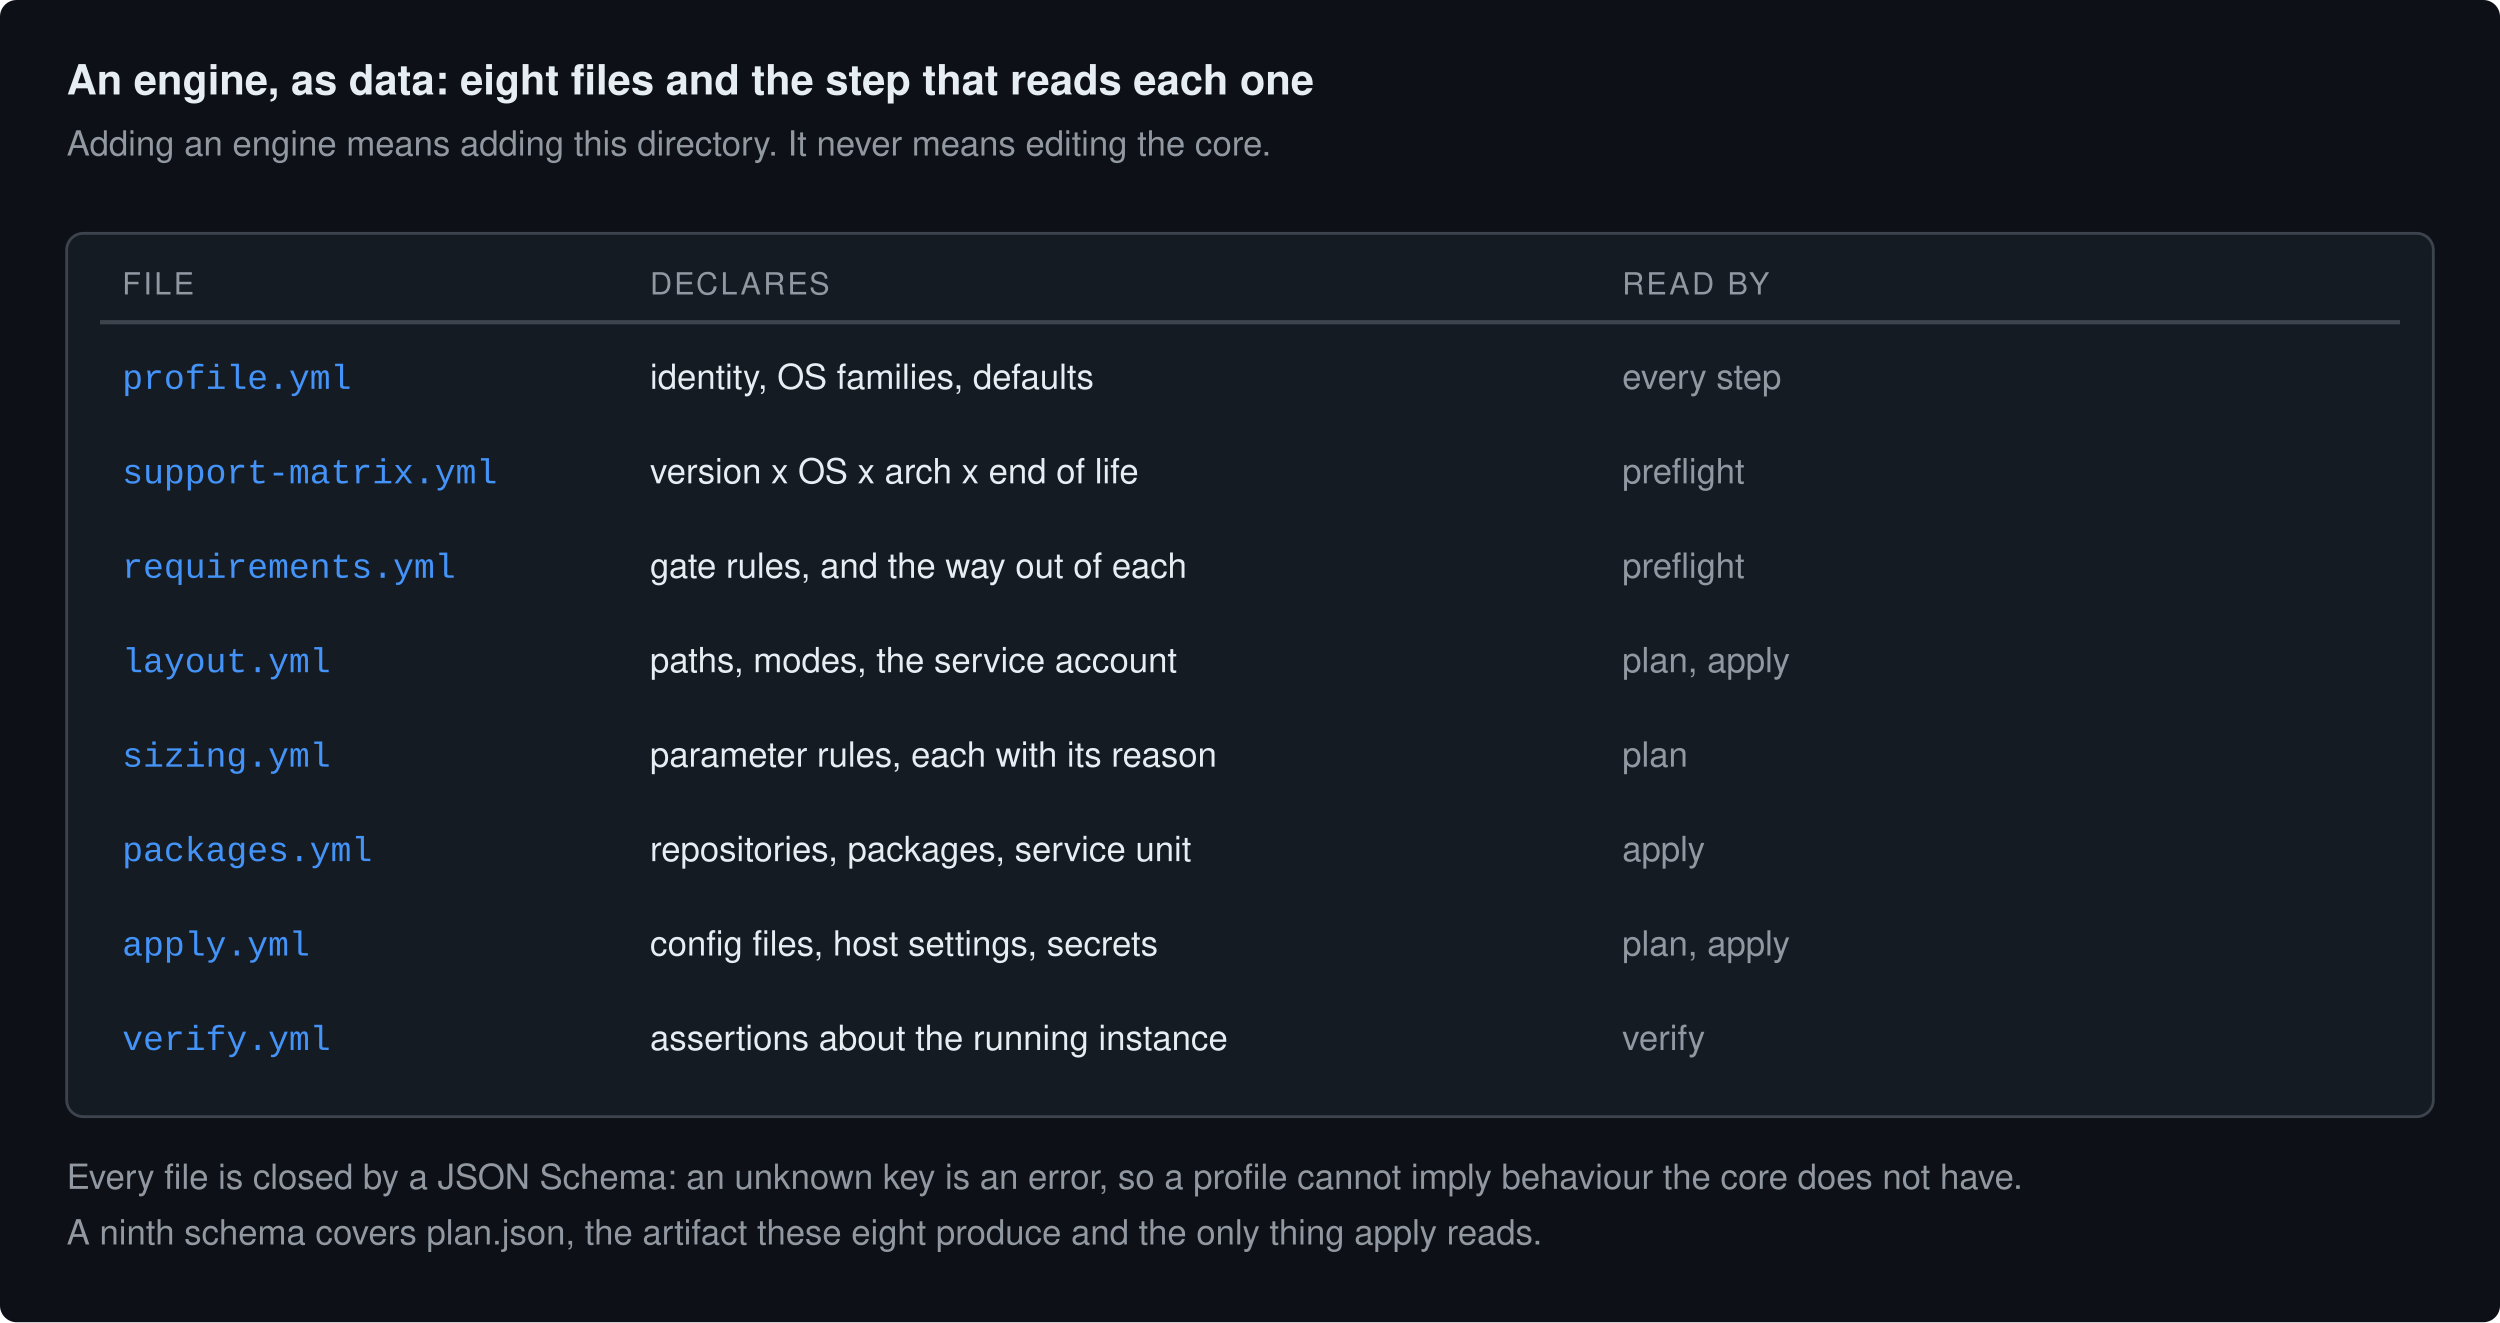
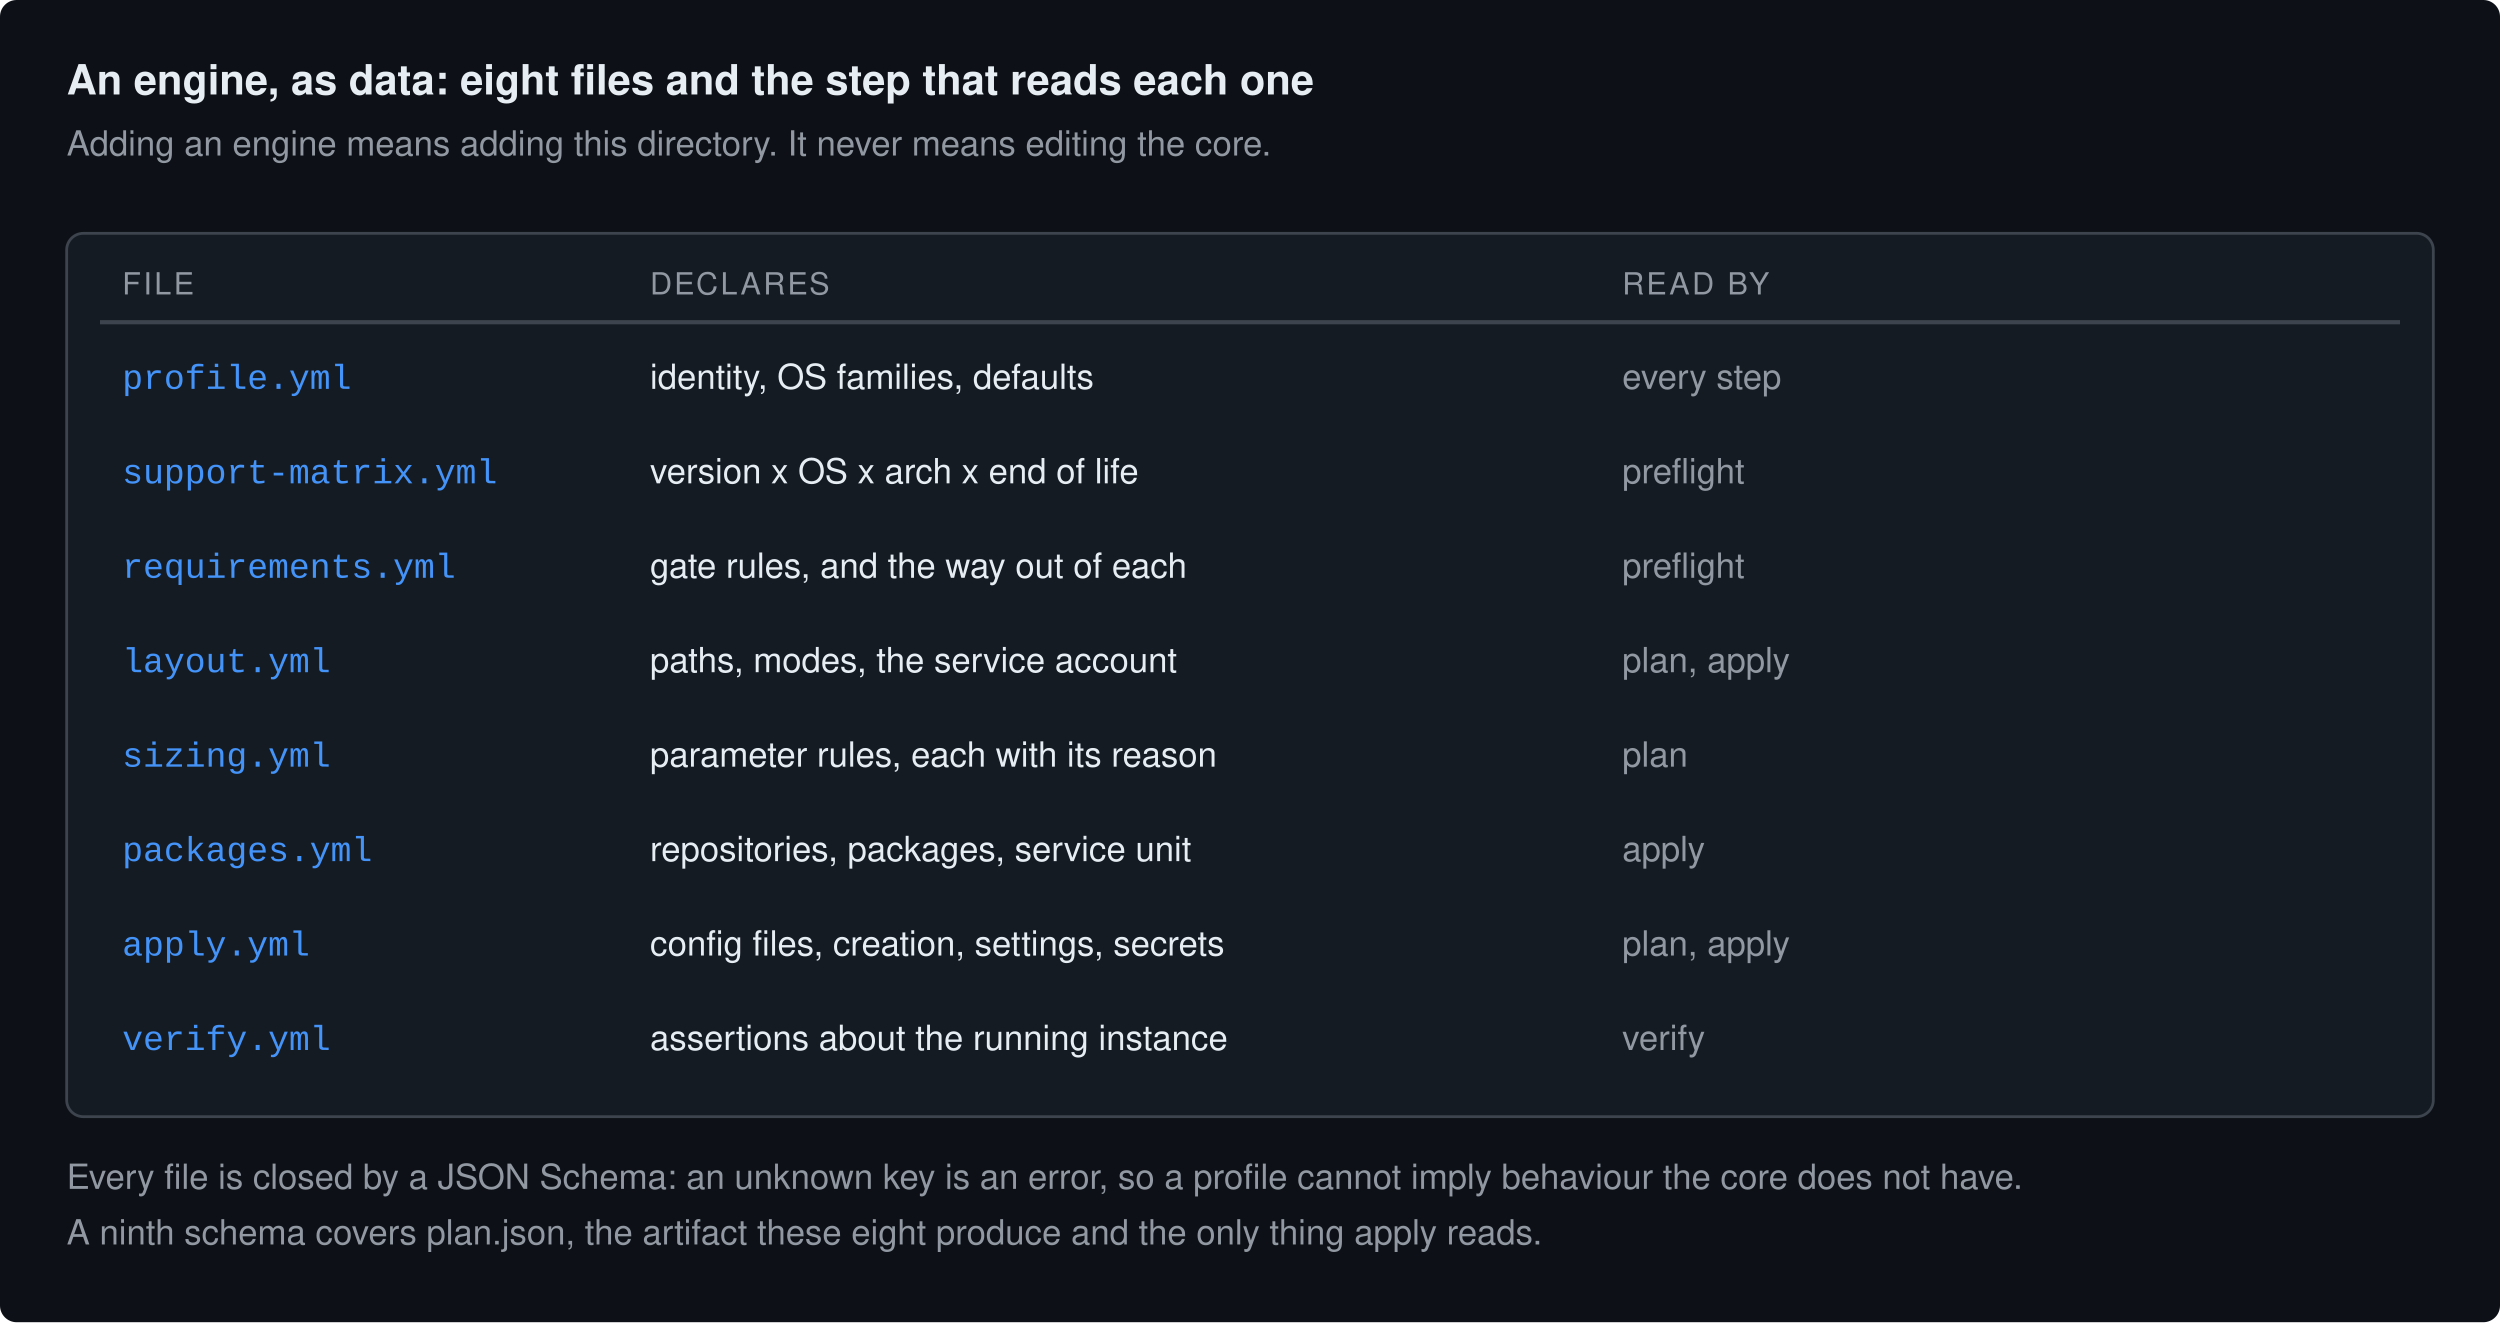
<svg xmlns="http://www.w3.org/2000/svg" width="900" height="476" viewBox="0 0 900 476" role="img">
  <defs>
    <marker id="arrow" viewBox="0 0 10 10" refX="9" refY="5" markerWidth="6" markerHeight="6" orient="auto">
      <path d="M 0 0 L 10 5 L 0 10 z" fill="context-stroke" />
    </marker>
  </defs>
  <rect x="0" y="0" width="900" height="476" rx="6" fill="#0d1117" stroke="none" stroke-width="1" />
  <text x="24.0" y="34" fill="#e6edf3" font-family="-apple-system, BlinkMacSystemFont, 'Segoe UI', Helvetica, Arial, sans-serif" font-size="15" font-weight="600" text-anchor="start" letter-spacing="normal" xml:space="preserve">An engine, as data: eight files and the step that reads each one</text>
  <text x="24.0" y="56" fill="#9198a1" font-family="-apple-system, BlinkMacSystemFont, 'Segoe UI', Helvetica, Arial, sans-serif" font-size="12.5" font-weight="normal" text-anchor="start" letter-spacing="normal" xml:space="preserve">Adding an engine means adding this directory. It never means editing the core.</text>
  <rect x="24.0" y="84.0" width="852.0" height="318.0" rx="6" fill="#151b23" stroke="#3d444d" stroke-width="1" />
  <text x="44.0" y="106.0" fill="#9198a1" font-family="-apple-system, BlinkMacSystemFont, 'Segoe UI', Helvetica, Arial, sans-serif" font-size="11" font-weight="normal" text-anchor="start" letter-spacing="0.08em" xml:space="preserve">FILE</text>
  <text x="234.0" y="106.0" fill="#9198a1" font-family="-apple-system, BlinkMacSystemFont, 'Segoe UI', Helvetica, Arial, sans-serif" font-size="11" font-weight="normal" text-anchor="start" letter-spacing="0.08em" xml:space="preserve">DECLARES</text>
  <text x="584.0" y="106.0" fill="#9198a1" font-family="-apple-system, BlinkMacSystemFont, 'Segoe UI', Helvetica, Arial, sans-serif" font-size="11" font-weight="normal" text-anchor="start" letter-spacing="0.08em" xml:space="preserve">READ BY</text>
  <line x1="36.0" y1="116.0" x2="864.0" y2="116.0" stroke="#3d444d" stroke-width="1.5" />
  <text x="44.0" y="140.0" fill="#4493f8" font-family="ui-monospace, SFMono-Regular, Menlo, Consolas, 'Liberation Mono', monospace" font-size="12.5" font-weight="normal" text-anchor="start" letter-spacing="normal" xml:space="preserve">profile.yml</text>
  <text x="234.0" y="140.0" fill="#e6edf3" font-family="-apple-system, BlinkMacSystemFont, 'Segoe UI', Helvetica, Arial, sans-serif" font-size="12.5" font-weight="normal" text-anchor="start" letter-spacing="normal" xml:space="preserve">identity, OS families, defaults</text>
  <text x="584.0" y="140.0" fill="#9198a1" font-family="-apple-system, BlinkMacSystemFont, 'Segoe UI', Helvetica, Arial, sans-serif" font-size="12.5" font-weight="normal" text-anchor="start" letter-spacing="normal" xml:space="preserve">every step</text>
  <text x="44.0" y="174.0" fill="#4493f8" font-family="ui-monospace, SFMono-Regular, Menlo, Consolas, 'Liberation Mono', monospace" font-size="12.5" font-weight="normal" text-anchor="start" letter-spacing="normal" xml:space="preserve">support-matrix.yml</text>
  <text x="234.0" y="174.0" fill="#e6edf3" font-family="-apple-system, BlinkMacSystemFont, 'Segoe UI', Helvetica, Arial, sans-serif" font-size="12.5" font-weight="normal" text-anchor="start" letter-spacing="normal" xml:space="preserve">version x OS x arch x end of life</text>
  <text x="584.0" y="174.0" fill="#9198a1" font-family="-apple-system, BlinkMacSystemFont, 'Segoe UI', Helvetica, Arial, sans-serif" font-size="12.5" font-weight="normal" text-anchor="start" letter-spacing="normal" xml:space="preserve">preflight</text>
  <text x="44.0" y="208.0" fill="#4493f8" font-family="ui-monospace, SFMono-Regular, Menlo, Consolas, 'Liberation Mono', monospace" font-size="12.5" font-weight="normal" text-anchor="start" letter-spacing="normal" xml:space="preserve">requirements.yml</text>
  <text x="234.0" y="208.0" fill="#e6edf3" font-family="-apple-system, BlinkMacSystemFont, 'Segoe UI', Helvetica, Arial, sans-serif" font-size="12.5" font-weight="normal" text-anchor="start" letter-spacing="normal" xml:space="preserve">gate rules, and the way out of each</text>
  <text x="584.0" y="208.0" fill="#9198a1" font-family="-apple-system, BlinkMacSystemFont, 'Segoe UI', Helvetica, Arial, sans-serif" font-size="12.5" font-weight="normal" text-anchor="start" letter-spacing="normal" xml:space="preserve">preflight</text>
  <text x="44.0" y="242.0" fill="#4493f8" font-family="ui-monospace, SFMono-Regular, Menlo, Consolas, 'Liberation Mono', monospace" font-size="12.5" font-weight="normal" text-anchor="start" letter-spacing="normal" xml:space="preserve">layout.yml</text>
  <text x="234.0" y="242.0" fill="#e6edf3" font-family="-apple-system, BlinkMacSystemFont, 'Segoe UI', Helvetica, Arial, sans-serif" font-size="12.5" font-weight="normal" text-anchor="start" letter-spacing="normal" xml:space="preserve">paths, modes, the service account</text>
  <text x="584.0" y="242.0" fill="#9198a1" font-family="-apple-system, BlinkMacSystemFont, 'Segoe UI', Helvetica, Arial, sans-serif" font-size="12.5" font-weight="normal" text-anchor="start" letter-spacing="normal" xml:space="preserve">plan, apply</text>
  <text x="44.0" y="276.0" fill="#4493f8" font-family="ui-monospace, SFMono-Regular, Menlo, Consolas, 'Liberation Mono', monospace" font-size="12.5" font-weight="normal" text-anchor="start" letter-spacing="normal" xml:space="preserve">sizing.yml</text>
  <text x="234.0" y="276.0" fill="#e6edf3" font-family="-apple-system, BlinkMacSystemFont, 'Segoe UI', Helvetica, Arial, sans-serif" font-size="12.5" font-weight="normal" text-anchor="start" letter-spacing="normal" xml:space="preserve">parameter rules, each with its reason</text>
  <text x="584.0" y="276.0" fill="#9198a1" font-family="-apple-system, BlinkMacSystemFont, 'Segoe UI', Helvetica, Arial, sans-serif" font-size="12.5" font-weight="normal" text-anchor="start" letter-spacing="normal" xml:space="preserve">plan</text>
  <text x="44.0" y="310.0" fill="#4493f8" font-family="ui-monospace, SFMono-Regular, Menlo, Consolas, 'Liberation Mono', monospace" font-size="12.5" font-weight="normal" text-anchor="start" letter-spacing="normal" xml:space="preserve">packages.yml</text>
  <text x="234.0" y="310.0" fill="#e6edf3" font-family="-apple-system, BlinkMacSystemFont, 'Segoe UI', Helvetica, Arial, sans-serif" font-size="12.5" font-weight="normal" text-anchor="start" letter-spacing="normal" xml:space="preserve">repositories, packages, service unit</text>
  <text x="584.0" y="310.0" fill="#9198a1" font-family="-apple-system, BlinkMacSystemFont, 'Segoe UI', Helvetica, Arial, sans-serif" font-size="12.5" font-weight="normal" text-anchor="start" letter-spacing="normal" xml:space="preserve">apply</text>
  <text x="44.0" y="344.0" fill="#4493f8" font-family="ui-monospace, SFMono-Regular, Menlo, Consolas, 'Liberation Mono', monospace" font-size="12.5" font-weight="normal" text-anchor="start" letter-spacing="normal" xml:space="preserve">apply.yml</text>
-   <text x="234.0" y="344.0" fill="#e6edf3" font-family="-apple-system, BlinkMacSystemFont, 'Segoe UI', Helvetica, Arial, sans-serif" font-size="12.5" font-weight="normal" text-anchor="start" letter-spacing="normal" xml:space="preserve">config files, host settings, secrets</text>
+   <text x="234.0" y="344.0" fill="#e6edf3" font-family="-apple-system, BlinkMacSystemFont, 'Segoe UI', Helvetica, Arial, sans-serif" font-size="12.5" font-weight="normal" text-anchor="start" letter-spacing="normal" xml:space="preserve">config files, creation, settings, secrets</text>
  <text x="584.0" y="344.0" fill="#9198a1" font-family="-apple-system, BlinkMacSystemFont, 'Segoe UI', Helvetica, Arial, sans-serif" font-size="12.5" font-weight="normal" text-anchor="start" letter-spacing="normal" xml:space="preserve">plan, apply</text>
  <text x="44.0" y="378.0" fill="#4493f8" font-family="ui-monospace, SFMono-Regular, Menlo, Consolas, 'Liberation Mono', monospace" font-size="12.5" font-weight="normal" text-anchor="start" letter-spacing="normal" xml:space="preserve">verify.yml</text>
  <text x="234.0" y="378.0" fill="#e6edf3" font-family="-apple-system, BlinkMacSystemFont, 'Segoe UI', Helvetica, Arial, sans-serif" font-size="12.5" font-weight="normal" text-anchor="start" letter-spacing="normal" xml:space="preserve">assertions about the running instance</text>
  <text x="584.0" y="378.0" fill="#9198a1" font-family="-apple-system, BlinkMacSystemFont, 'Segoe UI', Helvetica, Arial, sans-serif" font-size="12.5" font-weight="normal" text-anchor="start" letter-spacing="normal" xml:space="preserve">verify</text>
  <text x="24.0" y="428.0" fill="#9198a1" font-family="-apple-system, BlinkMacSystemFont, 'Segoe UI', Helvetica, Arial, sans-serif" font-size="12.5" font-weight="normal" text-anchor="start" letter-spacing="normal" xml:space="preserve">Every file is closed by a JSON Schema: an unknown key is an error, so a profile cannot imply behaviour the core does not have.</text>
  <text x="24.0" y="448.0" fill="#9198a1" font-family="-apple-system, BlinkMacSystemFont, 'Segoe UI', Helvetica, Arial, sans-serif" font-size="12.5" font-weight="normal" text-anchor="start" letter-spacing="normal" xml:space="preserve">A ninth schema covers plan.json, the artifact these eight produce and the only thing apply reads.</text>
</svg>
